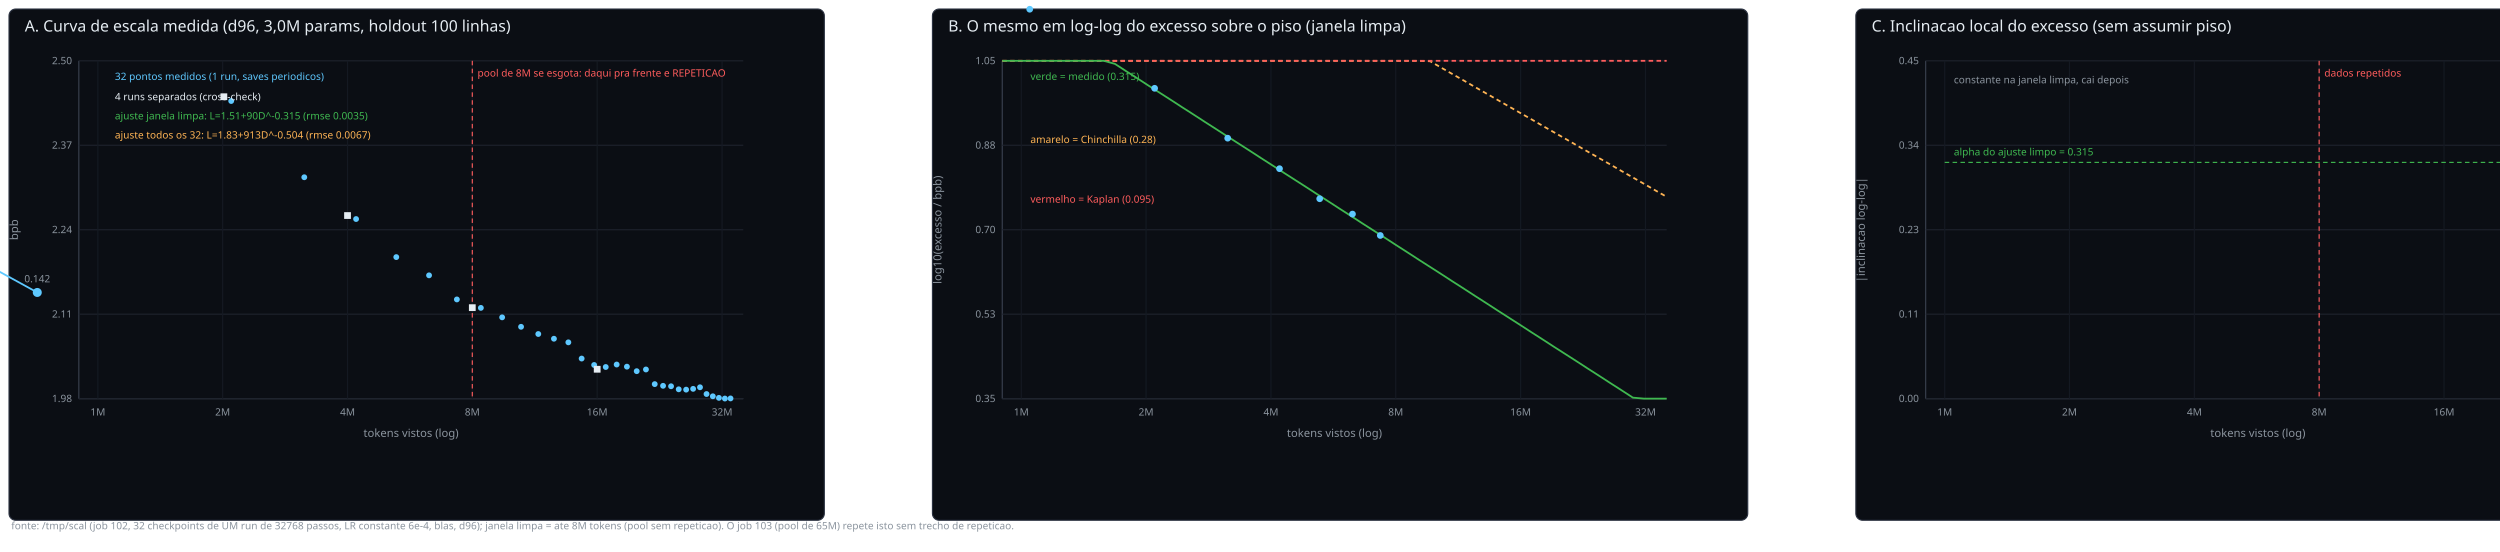
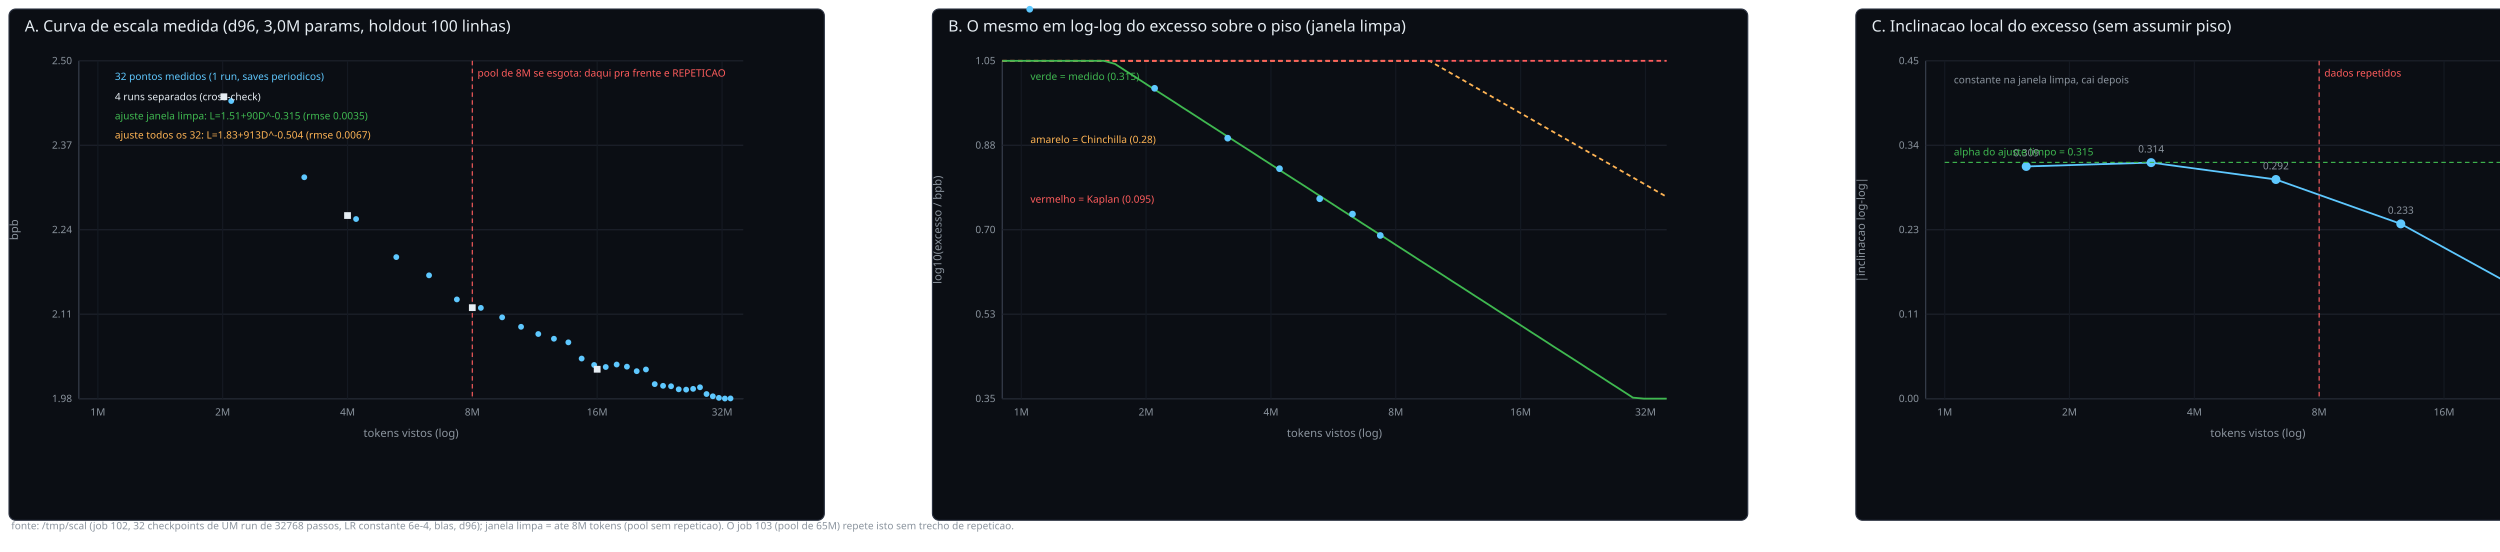
<svg xmlns="http://www.w3.org/2000/svg" width="2220" height="490" style="background:#0b0e14">
  <g>
    <rect x="8" y="8" width="724" height="454" rx="6" fill="#0b0e14" stroke="#2a3140" />
    <text x="22" y="28" fill="#e6edf3" font-size="14" font-family="sans-serif">A. Curva de escala medida (d96, 3,0M params, holdout 100 linhas)</text>
    <line x1="70" y1="354" x2="660" y2="354" stroke="#39404f" />
    <line x1="70" y1="54" x2="70" y2="354" stroke="#39404f" />
    <line x1="70" y1="354.0" x2="660" y2="354.0" stroke="#1d222c" />
    <text x="64" y="357.0" fill="#8b949e" font-size="9" text-anchor="end" font-family="sans-serif">1.98</text>
    <line x1="70" y1="279.0" x2="660" y2="279.0" stroke="#1d222c" />
    <text x="64" y="282.0" fill="#8b949e" font-size="9" text-anchor="end" font-family="sans-serif">2.11</text>
    <line x1="70" y1="204.0" x2="660" y2="204.0" stroke="#1d222c" />
    <text x="64" y="207.0" fill="#8b949e" font-size="9" text-anchor="end" font-family="sans-serif">2.24</text>
    <line x1="70" y1="129.0" x2="660" y2="129.0" stroke="#1d222c" />
    <text x="64" y="132.0" fill="#8b949e" font-size="9" text-anchor="end" font-family="sans-serif">2.37</text>
    <line x1="70" y1="54.0" x2="660" y2="54.0" stroke="#1d222c" />
    <text x="64" y="57.0" fill="#8b949e" font-size="9" text-anchor="end" font-family="sans-serif">2.50</text>
    <line x1="86.9" y1="54" x2="86.9" y2="354" stroke="#141922" />
    <text x="86.9" y="369" fill="#8b949e" font-size="9" text-anchor="middle" font-family="sans-serif">1M</text>
    <line x1="197.7" y1="54" x2="197.7" y2="354" stroke="#141922" />
    <text x="197.7" y="369" fill="#8b949e" font-size="9" text-anchor="middle" font-family="sans-serif">2M</text>
    <line x1="308.6" y1="54" x2="308.6" y2="354" stroke="#141922" />
    <text x="308.6" y="369" fill="#8b949e" font-size="9" text-anchor="middle" font-family="sans-serif">4M</text>
    <line x1="419.4" y1="54" x2="419.4" y2="354" stroke="#141922" />
    <text x="419.4" y="369" fill="#8b949e" font-size="9" text-anchor="middle" font-family="sans-serif">8M</text>
    <line x1="530.3" y1="54" x2="530.3" y2="354" stroke="#141922" />
    <text x="530.3" y="369" fill="#8b949e" font-size="9" text-anchor="middle" font-family="sans-serif">16M</text>
    <line x1="641.2" y1="54" x2="641.2" y2="354" stroke="#141922" />
    <text x="641.2" y="369" fill="#8b949e" font-size="9" text-anchor="middle" font-family="sans-serif">32M</text>
    <text x="365" y="388" fill="#8b949e" font-size="10" text-anchor="middle" font-family="sans-serif">tokens vistos (log)</text>
    <text x="16" y="204" fill="#8b949e" font-size="10" transform="rotate(-90 16 204)" text-anchor="middle" font-family="sans-serif">bpb</text>
    <line x1="419.4" y1="54" x2="419.4" y2="354" stroke="#ff5c5c" stroke-dasharray="4,3" />
    <text x="424" y="68" fill="#ff5c5c" font-size="9" font-family="sans-serif">pool de 8M se esgota: daqui pra frente e REPETICAO</text>
    <polyline points="86.9,-604946690.8 93.2,-604946681.0 99.5,-604946671.4 105.9,-604946662.0 112.2,-604946652.8 118.5,-604946643.8 124.9,-604946634.9 131.2,-604946626.2 137.5,-604946617.7 143.9,-604946609.4 150.2,-604946601.2 156.6,-604946593.2 162.9,-604946585.3 169.2,-604946577.6 175.6,-604946570.1 181.9,-604946562.6 188.2,-604946555.4 194.6,-604946548.3 200.9,-604946541.3 207.3,-604946534.5 213.6,-604946527.8 219.9,-604946521.2 226.3,-604946514.8 232.6,-604946508.5 238.9,-604946502.3 245.3,-604946496.2 251.6,-604946490.3 258.0,-604946484.5 264.3,-604946478.7 270.6,-604946473.2 277.0,-604946467.7 283.3,-604946462.3 289.6,-604946457.0 296.0,-604946451.9 302.3,-604946446.8 308.7,-604946441.8 315.0,-604946437.0 321.3,-604946432.2 327.7,-604946427.5 334.0,-604946422.9 340.3,-604946418.4 346.7,-604946414.0 353.0,-604946409.7 359.3,-604946405.5 365.7,-604946401.4 372.0,-604946397.3 378.4,-604946393.3 384.7,-604946389.4 391.0,-604946385.6 397.4,-604946381.8 403.7,-604946378.1 410.0,-604946374.5 416.4,-604946371.0 422.7,-604946367.5 429.1,-604946364.1 435.4,-604946360.8 441.7,-604946357.6 448.1,-604946354.4 454.4,-604946351.2 460.7,-604946348.2 467.1,-604946345.1 473.4,-604946342.2 479.8,-604946339.3 486.1,-604946336.5 492.4,-604946333.7 498.8,-604946331.0 505.1,-604946328.3 511.4,-604946325.7 517.8,-604946323.1 524.1,-604946320.6 530.5,-604946318.1 536.8,-604946315.7 543.1,-604946313.3 549.5,-604946311.0 555.8,-604946308.7 562.1,-604946306.5 568.5,-604946304.3 574.8,-604946302.2 581.1,-604946300.1 587.5,-604946298.0 593.8,-604946296.0 600.2,-604946294.0 606.5,-604946292.1 612.8,-604946290.2 619.2,-604946288.3 625.5,-604946286.5 631.8,-604946284.7 638.2,-604946282.9 644.5,-604946281.2 650.9,-604946279.5" fill="none" stroke="#ffb454" stroke-width="1.6" />
    <polyline points="86.9,-604946869.8 93.2,-604946861.5 99.5,-604946853.2 105.9,-604946845.1 112.2,-604946837.0 118.5,-604946829.1 124.9,-604946821.2 131.2,-604946813.5 137.5,-604946805.8 143.9,-604946798.3 150.2,-604946790.8 156.6,-604946783.5 162.9,-604946776.2 169.2,-604946769.0 175.6,-604946761.9 181.9,-604946754.9 188.2,-604946748.0 194.6,-604946741.1 200.9,-604946734.4 207.3,-604946727.7 213.6,-604946721.1 219.9,-604946714.6 226.3,-604946708.2 232.6,-604946701.8 238.9,-604946695.6 245.3,-604946689.4 251.6,-604946683.2 258.0,-604946677.2 264.3,-604946671.2 270.6,-604946665.4 277.0,-604946659.5 283.3,-604946653.8 289.6,-604946648.1 296.0,-604946642.5 302.3,-604946637.0 308.7,-604946631.5 315.0,-604946626.1 321.3,-604946620.8 327.7,-604946615.5 334.0,-604946610.3 340.3,-604946605.2 346.7,-604946600.1 353.0,-604946595.1 359.3,-604946590.2 365.7,-604946585.3 372.0,-604946580.5 378.4,-604946575.7 384.7,-604946571.0 391.0,-604946566.4 397.4,-604946561.8 403.7,-604946557.2 410.0,-604946552.8 416.4,-604946548.3 422.7,-604946544.0 429.1,-604946539.7 435.4,-604946535.4 441.7,-604946531.2 448.1,-604946527.0 454.4,-604946522.9 460.7,-604946518.9 467.1,-604946514.9 473.4,-604946510.9 479.8,-604946507.0 486.1,-604946503.2 492.4,-604946499.4 498.8,-604946495.6 505.1,-604946491.9 511.4,-604946488.2 517.8,-604946484.6 524.1,-604946481.0 530.5,-604946477.5 536.8,-604946474.0 543.1,-604946470.6 549.5,-604946467.2 555.8,-604946463.8 562.1,-604946460.5 568.5,-604946457.2 574.8,-604946454.0 581.1,-604946450.8 587.5,-604946447.6 593.8,-604946444.5 600.2,-604946441.4 606.5,-604946438.4 612.8,-604946435.4 619.2,-604946432.4 625.5,-604946429.5 631.8,-604946426.6 638.2,-604946423.7 644.5,-604946420.9 650.9,-604946418.1" fill="none" stroke="#3fb950" stroke-width="1.6" />
    <circle cx="94.4" cy="-38.4" r="2.6" fill="#5ec8ff" />
    <circle cx="205.3" cy="89.7" r="2.6" fill="#5ec8ff" />
    <circle cx="270.2" cy="157.4" r="2.6" fill="#5ec8ff" />
    <circle cx="316.2" cy="194.5" r="2.6" fill="#5ec8ff" />
    <circle cx="351.9" cy="228.3" r="2.6" fill="#5ec8ff" />
    <circle cx="381.0" cy="244.5" r="2.6" fill="#5ec8ff" />
    <circle cx="405.7" cy="265.9" r="2.6" fill="#5ec8ff" />
    <circle cx="427.0" cy="273.4" r="2.6" fill="#5ec8ff" />
    <circle cx="445.9" cy="281.8" r="2.6" fill="#5ec8ff" />
    <circle cx="462.7" cy="290.2" r="2.6" fill="#5ec8ff" />
    <circle cx="478.0" cy="296.6" r="2.6" fill="#5ec8ff" />
    <circle cx="491.9" cy="300.8" r="2.6" fill="#5ec8ff" />
    <circle cx="504.7" cy="304.0" r="2.6" fill="#5ec8ff" />
    <circle cx="516.5" cy="318.4" r="2.6" fill="#5ec8ff" />
    <circle cx="527.6" cy="324.1" r="2.6" fill="#5ec8ff" />
    <circle cx="537.9" cy="325.9" r="2.6" fill="#5ec8ff" />
    <circle cx="547.6" cy="323.7" r="2.6" fill="#5ec8ff" />
    <circle cx="556.7" cy="325.6" r="2.6" fill="#5ec8ff" />
    <circle cx="565.4" cy="329.6" r="2.6" fill="#5ec8ff" />
    <circle cx="573.6" cy="328.1" r="2.6" fill="#5ec8ff" />
    <circle cx="581.4" cy="341.1" r="2.6" fill="#5ec8ff" />
    <circle cx="588.8" cy="342.6" r="2.6" fill="#5ec8ff" />
    <circle cx="595.9" cy="343.0" r="2.6" fill="#5ec8ff" />
    <circle cx="602.7" cy="345.7" r="2.6" fill="#5ec8ff" />
    <circle cx="609.3" cy="346.0" r="2.6" fill="#5ec8ff" />
    <circle cx="615.5" cy="345.3" r="2.6" fill="#5ec8ff" />
    <circle cx="621.6" cy="343.9" r="2.6" fill="#5ec8ff" />
    <circle cx="627.4" cy="349.9" r="2.6" fill="#5ec8ff" />
    <circle cx="633.0" cy="351.9" r="2.6" fill="#5ec8ff" />
    <circle cx="638.4" cy="353.3" r="2.6" fill="#5ec8ff" />
    <circle cx="643.7" cy="353.9" r="2.6" fill="#5ec8ff" />
    <circle cx="648.7" cy="353.8" r="2.6" fill="#5ec8ff" />
    <rect x="195.8" y="82.9" width="6" height="6" fill="#e6edf3" />
    <rect x="305.6" y="188.4" width="6" height="6" fill="#e6edf3" />
    <rect x="416.4" y="270.2" width="6" height="6" fill="#e6edf3" />
    <rect x="527.3" y="324.9" width="6" height="6" fill="#e6edf3" />
    <text x="102" y="71" fill="#5ec8ff" font-size="9" font-family="sans-serif">32 pontos medidos (1 run, saves periodicos)</text>
    <text x="102" y="89" fill="#e6edf3" font-size="9" font-family="sans-serif">4 runs separados (cross-check)</text>
    <text x="102" y="106" fill="#3fb950" font-size="9" font-family="sans-serif">ajuste janela limpa: L=1.51+90D^-0.315 (rmse 0.0035)</text>
    <text x="102" y="123" fill="#ffb454" font-size="9" font-family="sans-serif">ajuste todos os 32: L=1.83+913D^-0.504 (rmse 0.0067)</text>
  </g>
  <g transform="translate(820,0)">
    <rect x="8" y="8" width="724" height="454" rx="6" fill="#0b0e14" stroke="#2a3140" />
    <text x="22" y="28" fill="#e6edf3" font-size="14" font-family="sans-serif">B. O mesmo em log-log do excesso sobre o piso (janela limpa)</text>
    <line x1="70" y1="354" x2="660" y2="354" stroke="#39404f" />
    <line x1="70" y1="54" x2="70" y2="354" stroke="#39404f" />
    <line x1="70" y1="354.0" x2="660" y2="354.0" stroke="#1d222c" />
    <text x="64" y="357.0" fill="#8b949e" font-size="9" text-anchor="end" font-family="sans-serif">0.35</text>
    <line x1="70" y1="279.0" x2="660" y2="279.0" stroke="#1d222c" />
    <text x="64" y="282.0" fill="#8b949e" font-size="9" text-anchor="end" font-family="sans-serif">0.53</text>
    <line x1="70" y1="204.0" x2="660" y2="204.0" stroke="#1d222c" />
    <text x="64" y="207.0" fill="#8b949e" font-size="9" text-anchor="end" font-family="sans-serif">0.70</text>
    <line x1="70" y1="129.0" x2="660" y2="129.0" stroke="#1d222c" />
    <text x="64" y="132.0" fill="#8b949e" font-size="9" text-anchor="end" font-family="sans-serif">0.88</text>
    <line x1="70" y1="54.0" x2="660" y2="54.0" stroke="#1d222c" />
    <text x="64" y="57.0" fill="#8b949e" font-size="9" text-anchor="end" font-family="sans-serif">1.05</text>
    <line x1="86.9" y1="54" x2="86.9" y2="354" stroke="#141922" />
    <text x="86.9" y="369" fill="#8b949e" font-size="9" text-anchor="middle" font-family="sans-serif">1M</text>
    <line x1="197.7" y1="54" x2="197.7" y2="354" stroke="#141922" />
    <text x="197.7" y="369" fill="#8b949e" font-size="9" text-anchor="middle" font-family="sans-serif">2M</text>
    <line x1="308.6" y1="54" x2="308.6" y2="354" stroke="#141922" />
    <text x="308.6" y="369" fill="#8b949e" font-size="9" text-anchor="middle" font-family="sans-serif">4M</text>
    <line x1="419.4" y1="54" x2="419.4" y2="354" stroke="#141922" />
    <text x="419.4" y="369" fill="#8b949e" font-size="9" text-anchor="middle" font-family="sans-serif">8M</text>
    <line x1="530.3" y1="54" x2="530.3" y2="354" stroke="#141922" />
    <text x="530.3" y="369" fill="#8b949e" font-size="9" text-anchor="middle" font-family="sans-serif">16M</text>
    <line x1="641.2" y1="54" x2="641.2" y2="354" stroke="#141922" />
    <text x="641.2" y="369" fill="#8b949e" font-size="9" text-anchor="middle" font-family="sans-serif">32M</text>
    <text x="365" y="388" fill="#8b949e" font-size="10" text-anchor="middle" font-family="sans-serif">tokens vistos (log)</text>
    <text x="16" y="204" fill="#8b949e" font-size="10" transform="rotate(-90 16 204)" text-anchor="middle" font-family="sans-serif">log10(excesso / bpb)</text>
    <polyline points="70.0,54.0 80.0,54.0 90.0,54.0 100.0,54.0 110.0,54.0 120.0,54.0 130.0,54.0 140.0,54.0 150.0,54.0 160.0,54.0 170.0,54.0 180.0,54.0 190.0,54.0 200.0,54.0 210.0,54.0 220.0,54.0 230.0,54.0 240.0,54.0 250.0,54.0 260.0,54.0 270.0,54.0 280.0,54.0 290.0,54.0 300.0,54.0 310.0,54.0 320.0,54.0 330.0,54.0 340.0,54.0 350.0,54.0 360.0,54.0 370.0,54.0 380.0,54.0 390.0,54.0 400.0,54.0 410.0,54.0 420.0,54.0 430.0,54.0 440.0,54.0 450.0,54.4 460.0,60.2 470.0,65.9 480.0,71.6 490.0,77.4 500.0,83.1 510.0,88.8 520.0,94.6 530.0,100.3 540.0,106.0 550.0,111.8 560.0,117.5 570.0,123.2 580.0,129.0 590.0,134.7 600.0,140.4 610.0,146.1 620.0,151.9 630.0,157.6 640.0,163.3 650.0,169.1 660.0,174.8" fill="none" stroke="#ffb454" stroke-width="1.6" stroke-dasharray="4,3" />
    <text x="95" y="88" fill="#ffb454" font-size="0" />
    <polyline points="70.0,54.0 80.0,54.0 90.0,54.0 100.0,54.0 110.0,54.0 120.0,54.0 130.0,54.0 140.0,54.0 150.0,54.0 160.0,54.0 170.0,54.0 180.0,54.0 190.0,54.0 200.0,54.0 210.0,54.0 220.0,54.0 230.0,54.0 240.0,54.0 250.0,54.0 260.0,54.0 270.0,54.0 280.0,54.0 290.0,54.0 300.0,54.0 310.0,54.0 320.0,54.0 330.0,54.0 340.0,54.0 350.0,54.0 360.0,54.0 370.0,54.0 380.0,54.0 390.0,54.0 400.0,54.0 410.0,54.0 420.0,54.0 430.0,54.0 440.0,54.0 450.0,54.0 460.0,54.0 470.0,54.0 480.0,54.0 490.0,54.0 500.0,54.0 510.0,54.0 520.0,54.0 530.0,54.0 540.0,54.0 550.0,54.0 560.0,54.0 570.0,54.0 580.0,54.0 590.0,54.0 600.0,54.0 610.0,54.0 620.0,54.0 630.0,54.0 640.0,54.0 650.0,54.0 660.0,54.0" fill="none" stroke="#ff5c5c" stroke-width="1.6" stroke-dasharray="4,3" />
    <text x="95" y="88" fill="#ff5c5c" font-size="0" />
    <polyline points="70.0,54.0 80.0,54.0 90.0,54.0 100.0,54.0 110.0,54.0 120.0,54.0 130.0,54.0 140.0,54.0 150.0,54.0 160.0,54.0 170.0,56.7 180.0,63.2 190.0,69.6 200.0,76.1 210.0,82.5 220.0,88.9 230.0,95.4 240.0,101.8 250.0,108.3 260.0,114.7 270.0,121.2 280.0,127.6 290.0,134.0 300.0,140.5 310.0,146.9 320.0,153.4 330.0,159.8 340.0,166.2 350.0,172.7 360.0,179.1 370.0,185.6 380.0,192.0 390.0,198.5 400.0,204.9 410.0,211.3 420.0,217.8 430.0,224.2 440.0,230.7 450.0,237.1 460.0,243.5 470.0,250.0 480.0,256.4 490.0,262.9 500.0,269.3 510.0,275.8 520.0,282.2 530.0,288.6 540.0,295.1 550.0,301.5 560.0,308.0 570.0,314.4 580.0,320.8 590.0,327.3 600.0,333.7 610.0,340.2 620.0,346.6 630.0,353.1 640.0,354.0 650.0,354.0 660.0,354.0" fill="none" stroke="#3fb950" stroke-width="1.6" />
    <text x="95" y="88" fill="#3fb950" font-size="0" />
    <circle cx="94.4" cy="8.2" r="3" fill="#5ec8ff" />
    <circle cx="205.3" cy="78.4" r="3" fill="#5ec8ff" />
    <circle cx="270.2" cy="122.7" r="3" fill="#5ec8ff" />
    <circle cx="316.2" cy="149.8" r="3" fill="#5ec8ff" />
    <circle cx="351.9" cy="176.5" r="3" fill="#5ec8ff" />
    <circle cx="381.0" cy="190.1" r="3" fill="#5ec8ff" />
    <circle cx="405.7" cy="209.1" r="3" fill="#5ec8ff" />
    <text x="95" y="71" fill="#3fb950" font-size="9" font-family="sans-serif">verde = medido (0.315)</text>
    <text x="95" y="127" fill="#ffb454" font-size="9" font-family="sans-serif">amarelo = Chinchilla (0.28)</text>
    <text x="95" y="180" fill="#ff5c5c" font-size="9" font-family="sans-serif">vermelho = Kaplan (0.095)</text>
  </g>
  <g transform="translate(1640,0)">
    <rect x="8" y="8" width="724" height="454" rx="6" fill="#0b0e14" stroke="#2a3140" />
    <text x="22" y="28" fill="#e6edf3" font-size="14" font-family="sans-serif">C. Inclinacao local do excesso (sem assumir piso)</text>
    <line x1="70" y1="354" x2="660" y2="354" stroke="#39404f" />
    <line x1="70" y1="54" x2="70" y2="354" stroke="#39404f" />
    <line x1="70" y1="354.0" x2="660" y2="354.0" stroke="#1d222c" />
    <text x="64" y="357.0" fill="#8b949e" font-size="9" text-anchor="end" font-family="sans-serif">0.00</text>
    <line x1="70" y1="279.0" x2="660" y2="279.0" stroke="#1d222c" />
    <text x="64" y="282.0" fill="#8b949e" font-size="9" text-anchor="end" font-family="sans-serif">0.11</text>
    <line x1="70" y1="204.0" x2="660" y2="204.0" stroke="#1d222c" />
    <text x="64" y="207.0" fill="#8b949e" font-size="9" text-anchor="end" font-family="sans-serif">0.23</text>
    <line x1="70" y1="129.0" x2="660" y2="129.0" stroke="#1d222c" />
    <text x="64" y="132.0" fill="#8b949e" font-size="9" text-anchor="end" font-family="sans-serif">0.34</text>
    <line x1="70" y1="54.0" x2="660" y2="54.0" stroke="#1d222c" />
    <text x="64" y="57.0" fill="#8b949e" font-size="9" text-anchor="end" font-family="sans-serif">0.45</text>
    <line x1="86.9" y1="54" x2="86.9" y2="354" stroke="#141922" />
    <text x="86.9" y="369" fill="#8b949e" font-size="9" text-anchor="middle" font-family="sans-serif">1M</text>
    <line x1="197.7" y1="54" x2="197.7" y2="354" stroke="#141922" />
    <text x="197.7" y="369" fill="#8b949e" font-size="9" text-anchor="middle" font-family="sans-serif">2M</text>
    <line x1="308.6" y1="54" x2="308.6" y2="354" stroke="#141922" />
    <text x="308.6" y="369" fill="#8b949e" font-size="9" text-anchor="middle" font-family="sans-serif">4M</text>
    <line x1="419.4" y1="54" x2="419.4" y2="354" stroke="#141922" />
    <text x="419.4" y="369" fill="#8b949e" font-size="9" text-anchor="middle" font-family="sans-serif">8M</text>
    <line x1="530.3" y1="54" x2="530.3" y2="354" stroke="#141922" />
    <text x="530.3" y="369" fill="#8b949e" font-size="9" text-anchor="middle" font-family="sans-serif">16M</text>
    <line x1="641.2" y1="54" x2="641.2" y2="354" stroke="#141922" />
    <text x="641.2" y="369" fill="#8b949e" font-size="9" text-anchor="middle" font-family="sans-serif">32M</text>
    <text x="365" y="388" fill="#8b949e" font-size="10" text-anchor="middle" font-family="sans-serif">tokens vistos (log)</text>
    <text x="16" y="204" fill="#8b949e" font-size="10" transform="rotate(-90 16 204)" text-anchor="middle" font-family="sans-serif">|inclinacao log-log|</text>
-     <polyline points="-2050.4,147.8 -1939.5,144.4 -1828.6,159.4 -1717.8,198.8 -1606.9,259.7" fill="none" stroke="#5ec8ff" stroke-width="1.6" />
-     <circle cx="-2050.4" cy="147.8" r="4" fill="#5ec8ff" />
-     <text x="-2050.4" y="138.8" fill="#8b949e" font-size="9" text-anchor="middle" font-family="sans-serif">0.309</text>
-     <circle cx="-1939.5" cy="144.4" r="4" fill="#5ec8ff" />
-     <text x="-1939.5" y="135.4" fill="#8b949e" font-size="9" text-anchor="middle" font-family="sans-serif">0.314</text>
-     <circle cx="-1828.6" cy="159.4" r="4" fill="#5ec8ff" />
-     <text x="-1828.6" y="150.4" fill="#8b949e" font-size="9" text-anchor="middle" font-family="sans-serif">0.292</text>
-     <circle cx="-1717.8" cy="198.8" r="4" fill="#5ec8ff" />
-     <text x="-1717.8" y="189.8" fill="#8b949e" font-size="9" text-anchor="middle" font-family="sans-serif">0.233</text>
-     <circle cx="-1606.9" cy="259.7" r="4" fill="#5ec8ff" />
-     <text x="-1606.9" y="250.7" fill="#8b949e" font-size="9" text-anchor="middle" font-family="sans-serif">0.142</text>
+     <polyline points="159.3,147.8 270.2,144.4 381.0,159.4 491.9,198.8 602.7,259.7" fill="none" stroke="#5ec8ff" stroke-width="1.6" />
+     <circle cx="159.3" cy="147.8" r="4" fill="#5ec8ff" />
+     <text x="159.3" y="138.8" fill="#8b949e" font-size="9" text-anchor="middle" font-family="sans-serif">0.309</text>
+     <circle cx="270.2" cy="144.4" r="4" fill="#5ec8ff" />
+     <text x="270.2" y="135.4" fill="#8b949e" font-size="9" text-anchor="middle" font-family="sans-serif">0.314</text>
+     <circle cx="381.0" cy="159.4" r="4" fill="#5ec8ff" />
+     <text x="381.0" y="150.4" fill="#8b949e" font-size="9" text-anchor="middle" font-family="sans-serif">0.292</text>
+     <circle cx="491.9" cy="198.8" r="4" fill="#5ec8ff" />
+     <text x="491.9" y="189.8" fill="#8b949e" font-size="9" text-anchor="middle" font-family="sans-serif">0.233</text>
+     <circle cx="602.7" cy="259.7" r="4" fill="#5ec8ff" />
+     <text x="602.7" y="250.7" fill="#8b949e" font-size="9" text-anchor="middle" font-family="sans-serif">0.142</text>
    <line x1="86.9" y1="144.2" x2="650.9" y2="144.2" stroke="#3fb950" stroke-dasharray="4,3" />
    <text x="95" y="138" fill="#3fb950" font-size="9" font-family="sans-serif">alpha do ajuste limpo = 0.315</text>
    <line x1="419.4" y1="54" x2="419.4" y2="354" stroke="#ff5c5c" stroke-dasharray="4,3" />
    <text x="424" y="68" fill="#ff5c5c" font-size="9" font-family="sans-serif">dados repetidos</text>
    <text x="95" y="74" fill="#8b949e" font-size="9" font-family="sans-serif">constante na janela limpa, cai depois</text>
  </g>
  <text x="10" y="470" fill="#8b949e" font-size="9" font-family="sans-serif">fonte: /tmp/scal (job 102, 32 checkpoints de UM run de 32768 passos, LR constante 6e-4, blas, d96); janela limpa = ate 8M tokens (pool sem repeticao). O job 103 (pool de 65M) repete isto sem trecho de repeticao.</text>
</svg>
